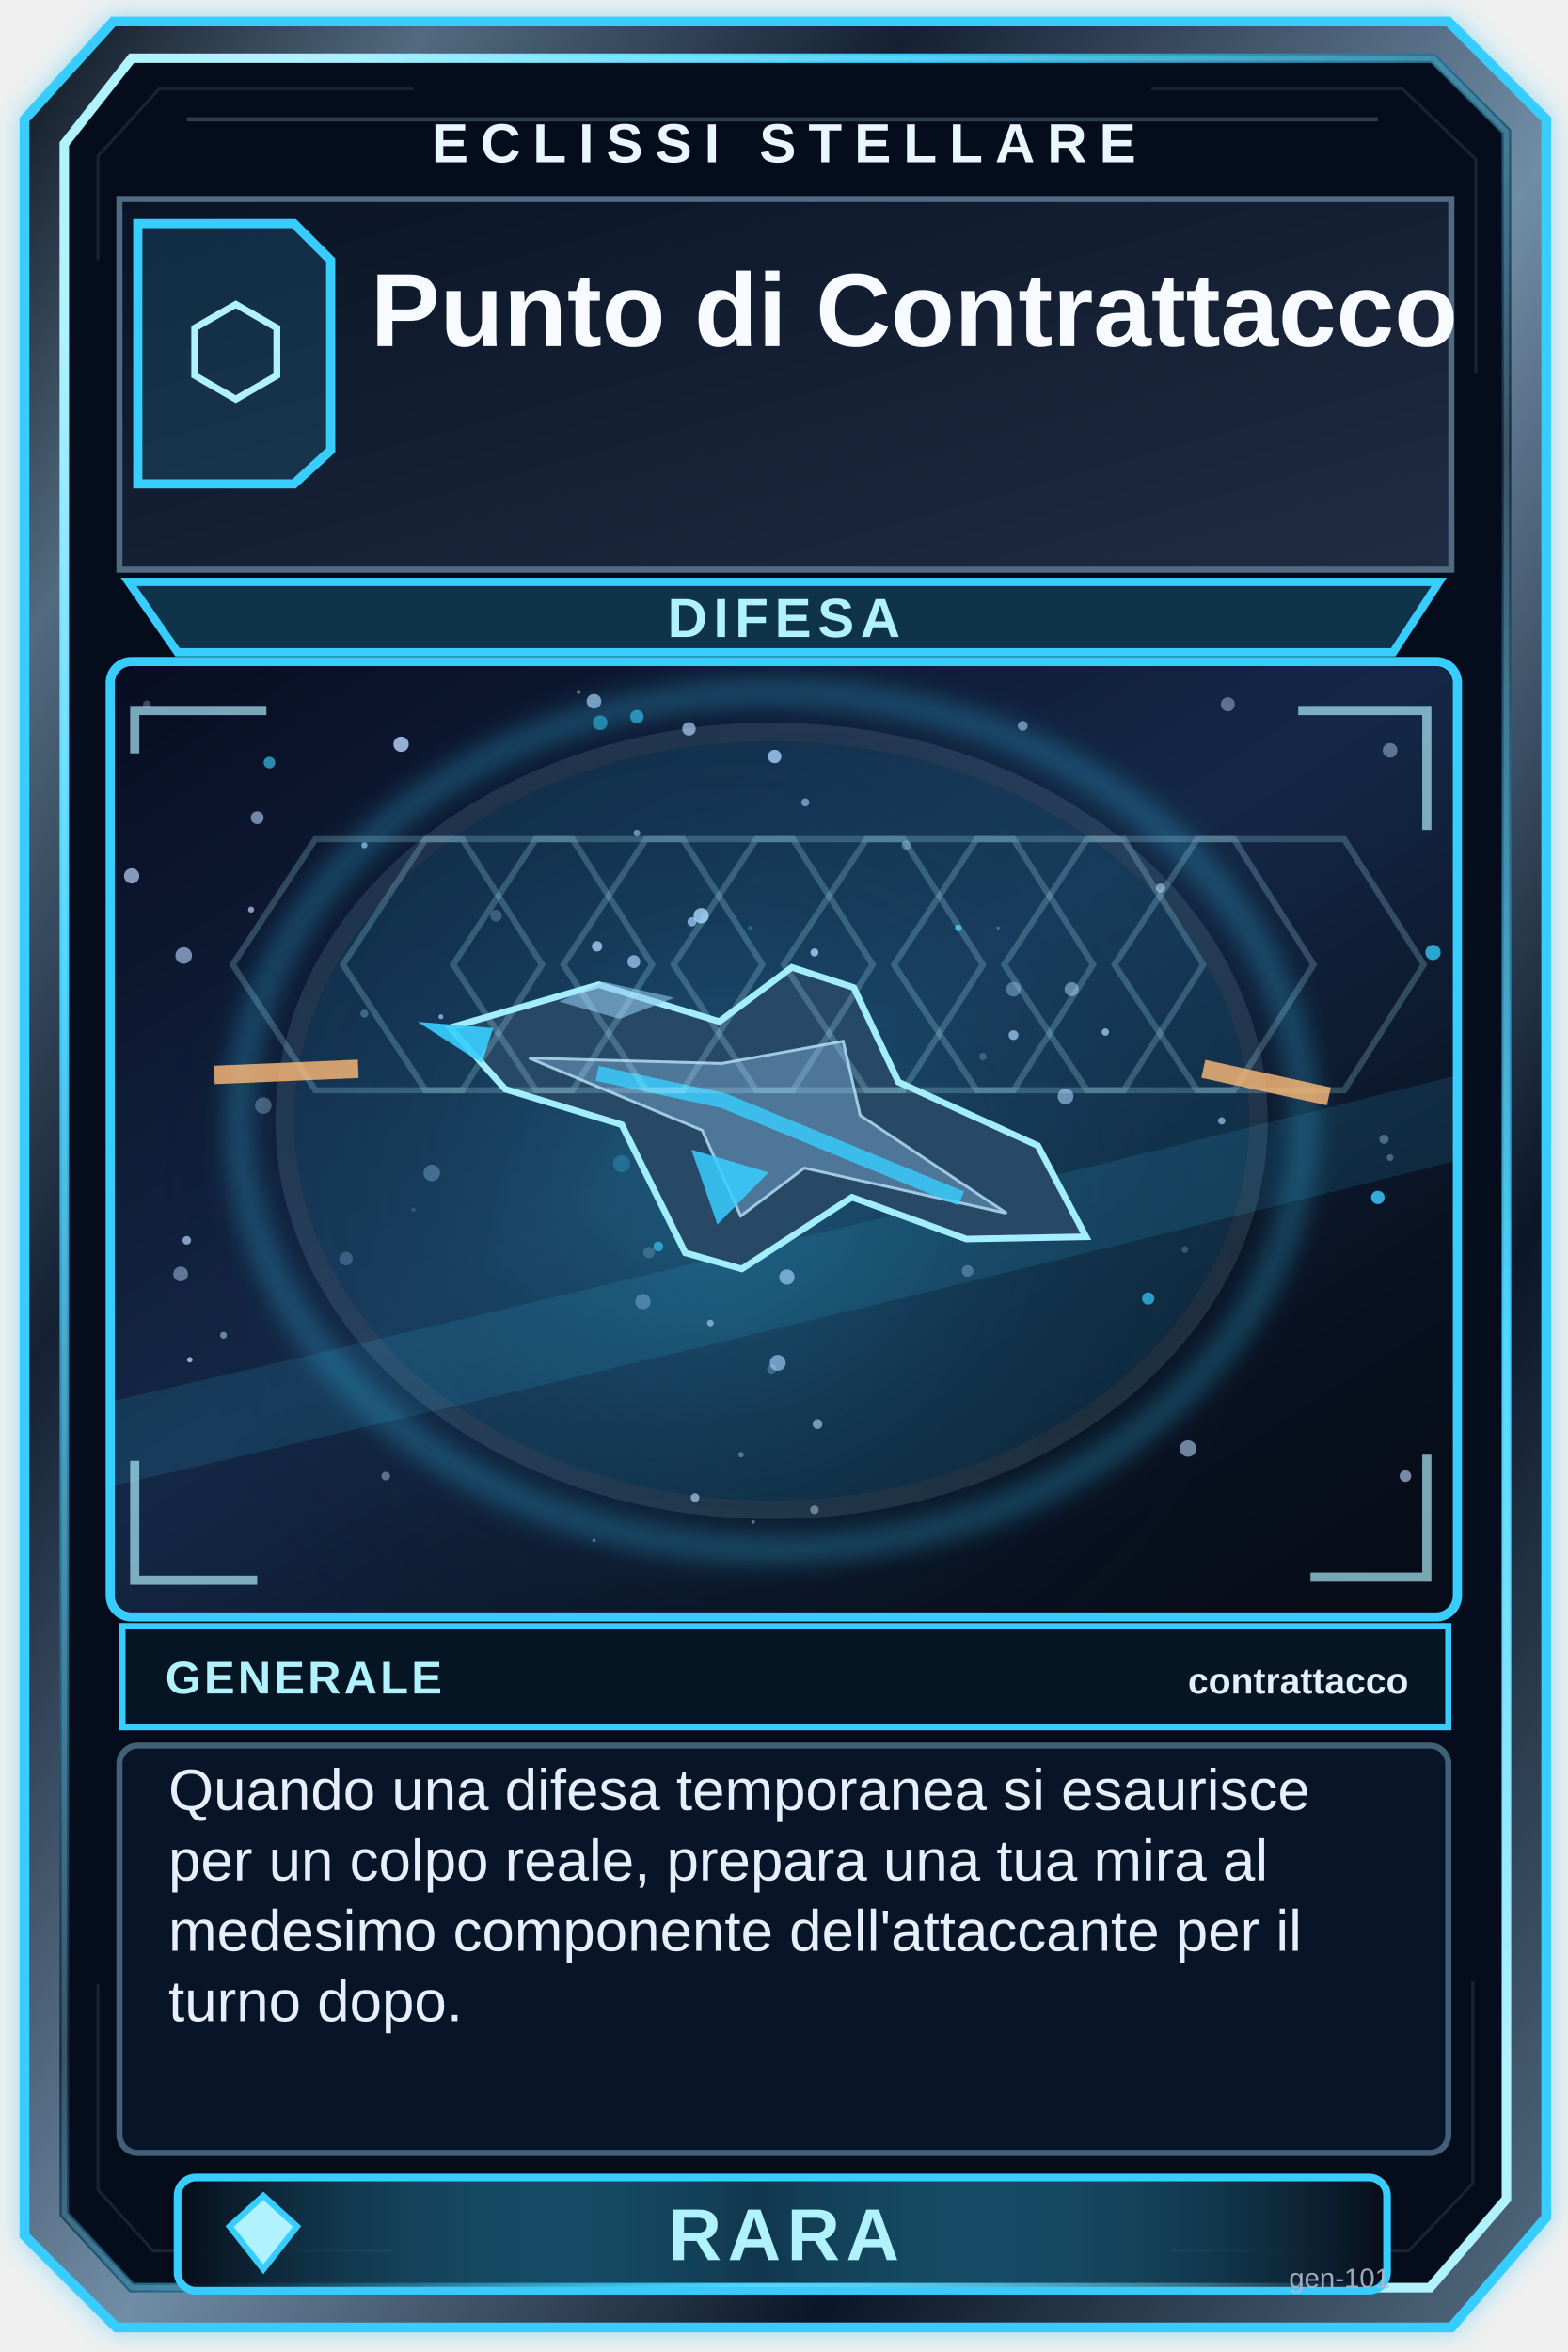
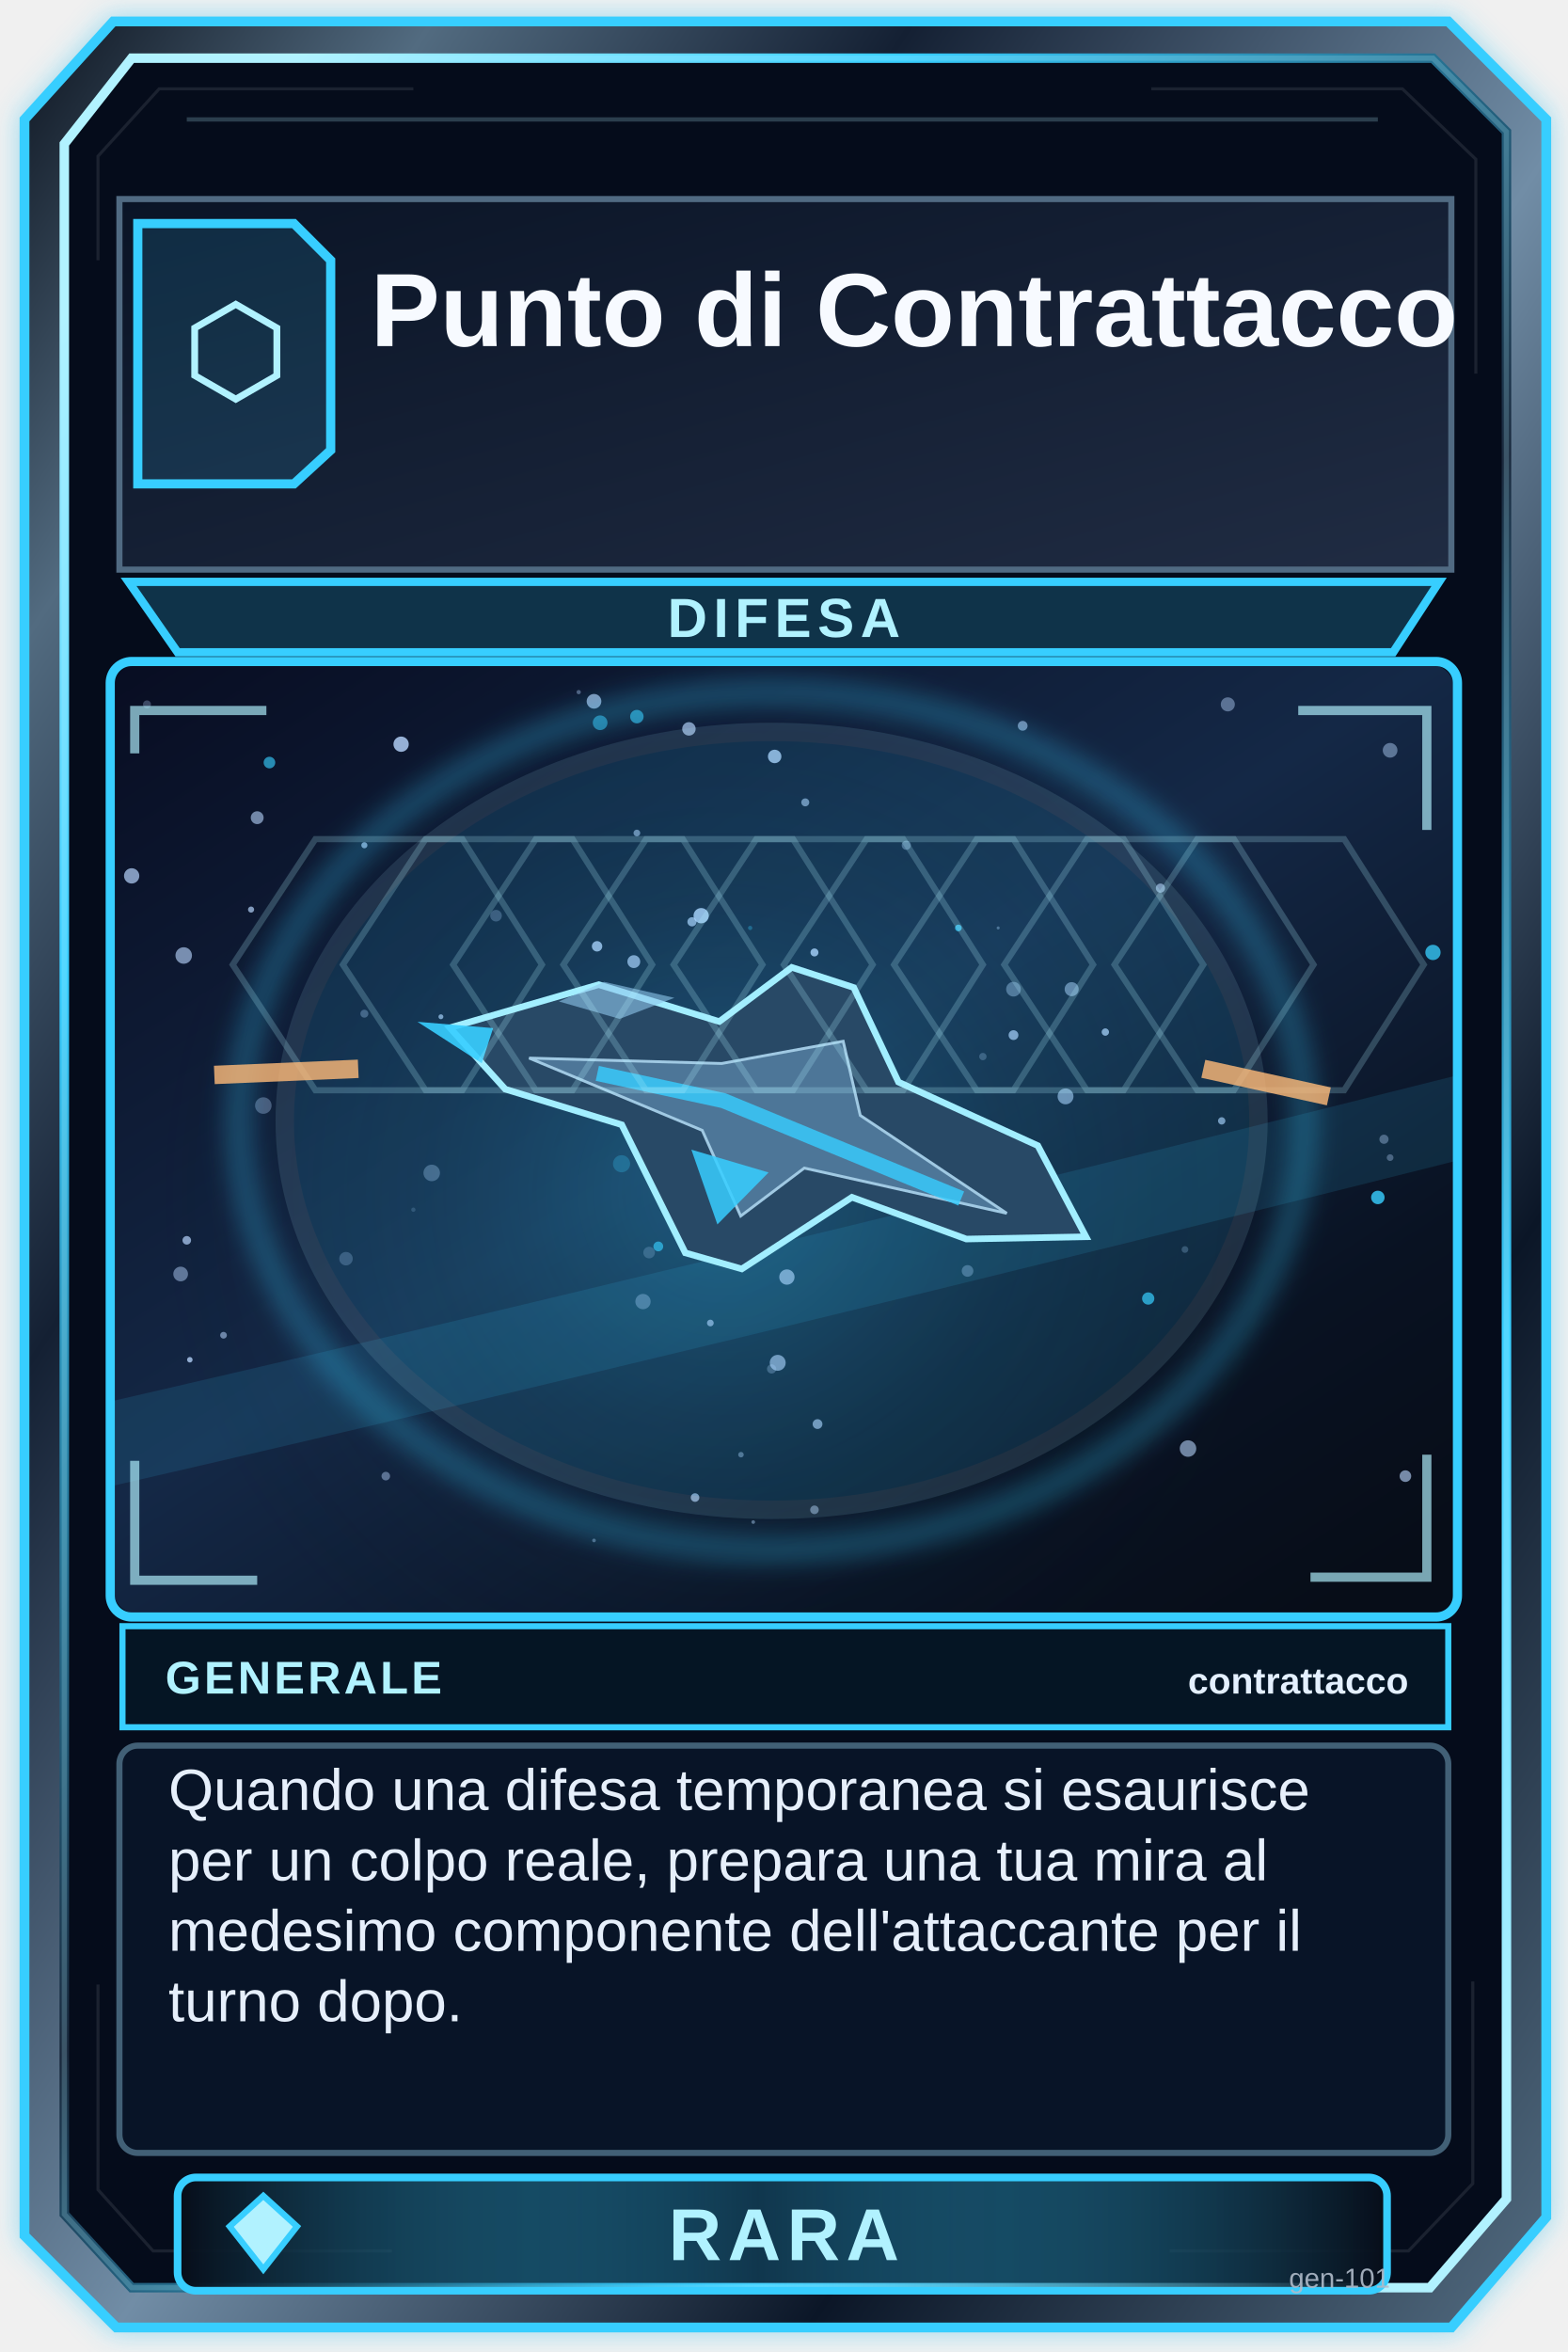
<svg xmlns="http://www.w3.org/2000/svg" width="512" height="768" viewBox="0 0 512 768" role="img" aria-label="Punto di Contrattacco · DIFESA · RARA">
  <defs>
    <linearGradient id="metal" x1="0" y1="0" x2="1" y2="1">
      <stop stop-color="#101824" />
      <stop offset=".13" stop-color="#526b80" />
      <stop offset=".29" stop-color="#142033" />
      <stop offset=".53" stop-color="#718da6" />
      <stop offset=".76" stop-color="#0b1627" />
      <stop offset="1" stop-color="#526b80" />
    </linearGradient>
    <linearGradient id="rim" x1=".15" y1="0" x2=".87" y2="1">
      <stop stop-color="#b1f2ff" />
      <stop offset=".2" stop-color="#37ceff" />
      <stop offset=".52" stop-color="#19283c" />
      <stop offset=".78" stop-color="#37ceff" />
      <stop offset="1" stop-color="#b1f2ff" />
    </linearGradient>
    <linearGradient id="spaceSky" x1="0" y1="0" x2=".9" y2="1">
      <stop stop-color="#080d22" />
      <stop offset=".49" stop-color="#142846" />
      <stop offset=".82" stop-color="#091222" />
      <stop offset="1" stop-color="#070d18" />
    </linearGradient>
    <radialGradient id="planet">
      <stop stop-color="#37ceff" stop-opacity=".65" />
      <stop offset=".52" stop-color="#194761" stop-opacity=".42" />
      <stop offset="1" stop-color="#0a1529" stop-opacity=".05" />
    </radialGradient>
    <linearGradient id="titlePanel" x1="0" x2="1" y1="0" y2="1">
      <stop stop-color="#0a1426" />
      <stop offset="1" stop-color="#202c43" />
    </linearGradient>
    <linearGradient id="rarityShine" x1="0" y1="0" x2="1" y2="0">
      <stop stop-color="#070d19" />
      <stop offset=".48" stop-color="#37ceff" stop-opacity="0.22" />
      <stop offset="1" stop-color="#070d19" />
    </linearGradient>
    <filter id="rimGlow" x="-30%" y="-30%" width="160%" height="160%">
      <feGaussianBlur stdDeviation="3.9" />
    </filter>
    <filter id="beamGlow" x="-70%" y="-70%" width="240%" height="240%">
      <feGaussianBlur stdDeviation="4" />
    </filter>
    <clipPath id="artClip">
      <rect x="37" y="217" width="438" height="310" rx="8" />
    </clipPath>
  </defs>
  <path d="M37 7H473L505 39V724L474 760H38L8 730V39Z" fill="#030712" stroke="#37ceff" stroke-width="5.6" opacity="0.36" filter="url(#rimGlow)" />
  <path d="M37 7H473L505 39V724L474 760H38L8 730V39Z" fill="url(#metal)" stroke="#37ceff" stroke-width="3.2" />
  <path d="M43 19H468L492 43V718L467 747H43L21 723V47Z" fill="#050c1b" stroke="url(#rim)" stroke-width="3.1" />
  <path d="M43 19H468L492 43V718L467 747H43L21 723V47Z" fill="none" stroke="#b1f2ff" stroke-width="1.7" opacity="0.22" />
  <path d="M61 39H450" stroke="#b1f2ff" stroke-width="1.4" opacity="0.22" />
  <path d="M32 85V51L52 29H135 M376 29H458L482 52V122 M32 648V715L50 735H128 M382 735H460L481 713V647" fill="none" stroke="#f7fcff" stroke-width="1" opacity="0.09" />
  <path d="M61 43H450" stroke="#fff" stroke-width="1" opacity="0" />
-   <text x="256" y="53" text-anchor="middle" fill="#e9f5ff" font-size="18" font-family="Arial, sans-serif" font-weight="700" letter-spacing="4">ECLISSI STELLARE</text>
  <path d="M39 65H474V186H39Z" fill="url(#titlePanel)" stroke="#506a82" stroke-width="2" />
  <path d="M45 73H96L108 85V147L96 158H45Z" fill="#37ceff" fill-opacity=".13" stroke="#37ceff" stroke-width="3" />
  <text x="77" y="128" text-anchor="middle" fill="#b1f2ff" font-family="Arial, sans-serif" font-size="40" font-weight="bold">⬡</text>
  <text x="121" y="113" fill="#f7faff" font-family="Arial,sans-serif" font-size="34" font-weight="800">Punto di Contrattacco</text>
  <path d="M42 190H470L455 213H58Z" fill="#37ceff" fill-opacity=".20" stroke="#37ceff" stroke-width="2.7" />
  <text x="256" y="208" text-anchor="middle" fill="#b1f2ff" font-family="Arial,sans-serif" font-size="18" font-weight="900" letter-spacing="2">DIFESA</text>
  <g clip-path="url(#artClip)">
    <rect x="37" y="217" width="438" height="310" fill="url(#spaceSky)" />
    <circle cx="236" cy="389" r="182" fill="url(#planet)" opacity=".34" />
    <path d="M12 477Q218 430 508 357" fill="none" stroke="#37ceff" stroke-width="27" opacity=".12" />
    <circle cx="88" cy="249" r="1.9" fill="#37ceff" opacity="0.64" />
    <circle cx="59" cy="416" r="2.4" fill="#b9d7ff" opacity="0.47" />
    <circle cx="254" cy="445" r="2.6" fill="#b9d7ff" opacity="0.62" />
    <circle cx="267" cy="465" r="1.6" fill="#b9d7ff" opacity="0.62" />
    <circle cx="399" cy="366" r="1.2" fill="#b9d7ff" opacity="0.64" />
    <circle cx="268" cy="389" r="1.7" fill="#b9d7ff" opacity="0.21" />
    <circle cx="196" cy="236" r="2.4" fill="#37ceff" opacity="0.52" />
    <circle cx="331" cy="338" r="1.6" fill="#b9d7ff" opacity="0.69" />
    <circle cx="249" cy="350" r="0.7" fill="#b9d7ff" opacity="0.54" />
    <circle cx="212" cy="409" r="1.9" fill="#b9d7ff" opacity="0.22" />
    <circle cx="197" cy="330" r="0.7" fill="#b9d7ff" opacity="0.33" />
    <circle cx="210" cy="425" r="2.5" fill="#b9d7ff" opacity="0.34" />
    <circle cx="375" cy="424" r="2.0" fill="#37ceff" opacity="0.70" />
    <circle cx="226" cy="301" r="1.5" fill="#b9d7ff" opacity="0.70" />
    <circle cx="194" cy="229" r="2.4" fill="#b9d7ff" opacity="0.66" />
    <circle cx="232" cy="432" r="1.1" fill="#b9d7ff" opacity="0.62" />
    <circle cx="60" cy="312" r="2.7" fill="#b9d7ff" opacity="0.62" />
    <circle cx="452" cy="372" r="1.5" fill="#b9d7ff" opacity="0.36" />
    <circle cx="450" cy="391" r="2.2" fill="#37ceff" opacity="0.81" />
    <circle cx="387" cy="408" r="1.1" fill="#b9d7ff" opacity="0.25" />
    <circle cx="257" cy="417" r="2.5" fill="#b9d7ff" opacity="0.63" />
    <circle cx="119" cy="276" r="1.0" fill="#b9d7ff" opacity="0.67" />
    <circle cx="401" cy="230" r="2.3" fill="#b9d7ff" opacity="0.43" />
    <circle cx="459" cy="482" r="1.9" fill="#b9d7ff" opacity="0.62" />
    <circle cx="307" cy="391" r="0.5" fill="#37ceff" opacity="0.29" />
    <circle cx="242" cy="475" r="0.9" fill="#b9d7ff" opacity="0.41" />
    <circle cx="73" cy="436" r="1.1" fill="#b9d7ff" opacity="0.54" />
    <circle cx="162" cy="299" r="1.9" fill="#b9d7ff" opacity="0.27" />
    <circle cx="207" cy="314" r="2.1" fill="#b9d7ff" opacity="0.69" />
    <circle cx="334" cy="237" r="1.6" fill="#b9d7ff" opacity="0.56" />
    <circle cx="215" cy="407" r="1.6" fill="#37ceff" opacity="0.64" />
    <circle cx="126" cy="482" r="1.4" fill="#b9d7ff" opacity="0.44" />
    <circle cx="316" cy="415" r="1.9" fill="#b9d7ff" opacity="0.33" />
    <circle cx="253" cy="247" r="2.2" fill="#b9d7ff" opacity="0.77" />
    <circle cx="296" cy="276" r="1.5" fill="#b9d7ff" opacity="0.38" />
    <circle cx="321" cy="345" r="1.2" fill="#b9d7ff" opacity="0.26" />
    <circle cx="208" cy="234" r="2.2" fill="#37ceff" opacity="0.59" />
    <circle cx="331" cy="323" r="2.4" fill="#b9d7ff" opacity="0.40" />
    <circle cx="348" cy="358" r="2.6" fill="#b9d7ff" opacity="0.58" />
    <circle cx="194" cy="503" r="0.6" fill="#b9d7ff" opacity="0.38" />
    <circle cx="86" cy="361" r="2.7" fill="#b9d7ff" opacity="0.33" />
    <circle cx="229" cy="299" r="2.5" fill="#b9d7ff" opacity="0.81" />
    <circle cx="245" cy="303" r="0.7" fill="#37ceff" opacity="0.31" />
    <circle cx="82" cy="297" r="1.0" fill="#b9d7ff" opacity="0.68" />
    <circle cx="62" cy="444" r="0.9" fill="#b9d7ff" opacity="0.76" />
    <circle cx="350" cy="323" r="2.3" fill="#b9d7ff" opacity="0.51" />
    <circle cx="263" cy="262" r="1.3" fill="#b9d7ff" opacity="0.58" />
    <circle cx="61" cy="405" r="1.4" fill="#b9d7ff" opacity="0.69" />
    <circle cx="290" cy="355" r="2.6" fill="#37ceff" opacity="0.62" />
    <circle cx="266" cy="311" r="1.3" fill="#b9d7ff" opacity="0.79" />
    <circle cx="361" cy="337" r="1.2" fill="#b9d7ff" opacity="0.72" />
    <circle cx="84" cy="267" r="2.1" fill="#b9d7ff" opacity="0.59" />
    <circle cx="246" cy="497" r="0.6" fill="#b9d7ff" opacity="0.44" />
    <circle cx="131" cy="243" r="2.5" fill="#b9d7ff" opacity="0.80" />
    <circle cx="313" cy="303" r="1.1" fill="#37ceff" opacity="0.76" />
    <circle cx="113" cy="411" r="2.2" fill="#b9d7ff" opacity="0.25" />
    <circle cx="141" cy="383" r="2.7" fill="#b9d7ff" opacity="0.32" />
    <circle cx="388" cy="473" r="2.7" fill="#b9d7ff" opacity="0.58" />
    <circle cx="266" cy="493" r="1.4" fill="#b9d7ff" opacity="0.46" />
    <circle cx="252" cy="447" r="1.5" fill="#b9d7ff" opacity="0.29" />
    <circle cx="203" cy="380" r="2.8" fill="#37ceff" opacity="0.26" />
    <circle cx="195" cy="309" r="1.7" fill="#b9d7ff" opacity="0.77" />
    <circle cx="454" cy="378" r="1.1" fill="#b9d7ff" opacity="0.34" />
    <circle cx="454" cy="245" r="2.4" fill="#b9d7ff" opacity="0.45" />
    <circle cx="379" cy="290" r="1.5" fill="#b9d7ff" opacity="0.58" />
    <circle cx="119" cy="331" r="1.3" fill="#b9d7ff" opacity="0.32" />
    <circle cx="468" cy="311" r="2.5" fill="#37ceff" opacity="0.76" />
    <circle cx="225" cy="238" r="2.2" fill="#b9d7ff" opacity="0.66" />
    <circle cx="48" cy="230" r="1.3" fill="#b9d7ff" opacity="0.29" />
    <circle cx="135" cy="395" r="0.7" fill="#b9d7ff" opacity="0.18" />
    <circle cx="251" cy="392" r="1.0" fill="#b9d7ff" opacity="0.28" />
    <circle cx="43" cy="286" r="2.5" fill="#b9d7ff" opacity="0.69" />
    <circle cx="283" cy="361" r="1.1" fill="#37ceff" opacity="0.71" />
    <circle cx="189" cy="226" r="0.7" fill="#b9d7ff" opacity="0.38" />
    <circle cx="227" cy="489" r="1.4" fill="#b9d7ff" opacity="0.65" />
    <circle cx="208" cy="272" r="1.1" fill="#b9d7ff" opacity="0.56" />
    <circle cx="144" cy="332" r="0.8" fill="#b9d7ff" opacity="0.68" />
    <circle cx="326" cy="303" r="0.5" fill="#b9d7ff" opacity="0.37" />
    <g transform="translate(252 366) rotate(18) scale(0.71)">
      <path d="M-154 5 L-95 -35 L-37 -36 L-13 -70 L17 -70 L50 -35 L120 -27 L154 6 L102 24 L46 22 L8 69 L-19 70 L-65 23 L-121 24 Z" fill="#273852" stroke="#b1f2ff" stroke-width="3" />
      <path d="M-115 7 L-30 -18 L20 -45 L38 -15 L116 7 L21 16 L0 46 L-29 14Z" fill="#516b8a" stroke="#afc9df" stroke-width="1.3" />
      <path d="M-83 4 L-24 -2 L28 2 L94 7" fill="none" stroke="#37ceff" stroke-width="7" opacity=".8" />
      <path d="M-31 24 L-9 53 L6 23" fill="#37ceff" opacity=".85" />
      <path d="M-135 -1 L-169 7 L-135 16" fill="#37ceff" opacity=".9" />
      <path d="M-110 -22 L-81 -23 L-60 -40 L-93 -37 Z" fill="#99c4e8" opacity=".6" />
    </g>
    <ellipse cx="252" cy="366" rx="159" ry="127" fill="#37ceff" opacity=".12" stroke="#b1f2ff" stroke-width="6" />
    <ellipse cx="252" cy="366" rx="174" ry="140" fill="none" stroke="#37ceff" stroke-width="8" opacity=".3" filter="url(#beamGlow)" />
    <path d="M103 274l-27 41l27 41l48 0l26-41l-26-41z" fill="none" stroke="#b1f2ff" stroke-width="2" opacity=".22" />
    <path d="M139 274l-27 41l27 41l48 0l26-41l-26-41z" fill="none" stroke="#b1f2ff" stroke-width="2" opacity=".22" />
    <path d="M175 274l-27 41l27 41l48 0l26-41l-26-41z" fill="none" stroke="#b1f2ff" stroke-width="2" opacity=".22" />
    <path d="M211 274l-27 41l27 41l48 0l26-41l-26-41z" fill="none" stroke="#b1f2ff" stroke-width="2" opacity=".22" />
    <path d="M247 274l-27 41l27 41l48 0l26-41l-26-41z" fill="none" stroke="#b1f2ff" stroke-width="2" opacity=".22" />
    <path d="M283 274l-27 41l27 41l48 0l26-41l-26-41z" fill="none" stroke="#b1f2ff" stroke-width="2" opacity=".22" />
    <path d="M319 274l-27 41l27 41l48 0l26-41l-26-41z" fill="none" stroke="#b1f2ff" stroke-width="2" opacity=".22" />
    <path d="M355 274l-27 41l27 41l48 0l26-41l-26-41z" fill="none" stroke="#b1f2ff" stroke-width="2" opacity=".22" />
    <path d="M391 274l-27 41l27 41l48 0l26-41l-26-41z" fill="none" stroke="#b1f2ff" stroke-width="2" opacity=".22" />
    <path d="M70 351L117 349M434 358L393 349" stroke="#ffba78" stroke-width="6" opacity=".8" />
    <path d="M44 246V232H87 M424 232h42v39 M44 477v39h40 M428 515h38v-40" stroke="#b1f2ff" stroke-width="3" fill="none" opacity=".67" />
  </g>
  <rect x="36" y="216" width="440" height="312" rx="7" fill="none" stroke="#37ceff" stroke-width="3" />
  <path d="M40 531H473V564H40Z" fill="#051524" stroke="#37ceff" stroke-width="2" />
  <text x="54" y="553" fill="#b1f2ff" font-family="Arial,sans-serif" font-size="15" font-weight="bold" letter-spacing="1">GENERALE</text>
  <text x="460" y="553" text-anchor="end" fill="#e4f0ff" font-family="Arial,sans-serif" font-size="12" font-weight="bold">contrattacco</text>
  <rect x="39" y="570" width="434" height="133" rx="6" fill="#081427" stroke="#426076" stroke-width="2" />
  <text x="55" y="591" fill="#e6effb" font-size="19" font-family="Arial,sans-serif">Quando una difesa temporanea si esaurisce</text>
  <text x="55" y="614" fill="#e6effb" font-size="19" font-family="Arial,sans-serif">per un colpo reale, prepara una tua mira al</text>
  <text x="55" y="637" fill="#e6effb" font-size="19" font-family="Arial,sans-serif">medesimo componente dell'attaccante per il</text>
  <text x="55" y="660" fill="#e6effb" font-size="19" font-family="Arial,sans-serif">turno dopo.</text>
  <rect x="58" y="711" width="395" height="37" rx="6" fill="url(#rarityShine)" stroke="#37ceff" stroke-width="2.5" />
  <path d="M75 727l11 -10l11 10l-11 14Z" fill="#b1f2ff" stroke="#37ceff" stroke-width="2" />
  <text x="256" y="738" fill="#b1f2ff" text-anchor="middle" font-family="Arial,sans-serif" font-size="24" font-weight="900" letter-spacing="2">RARA</text>
  <text x="454" y="747" fill="#afbac9" font-family="Arial,sans-serif" font-size="9" text-anchor="end" opacity=".9">gen-101</text>
</svg>
